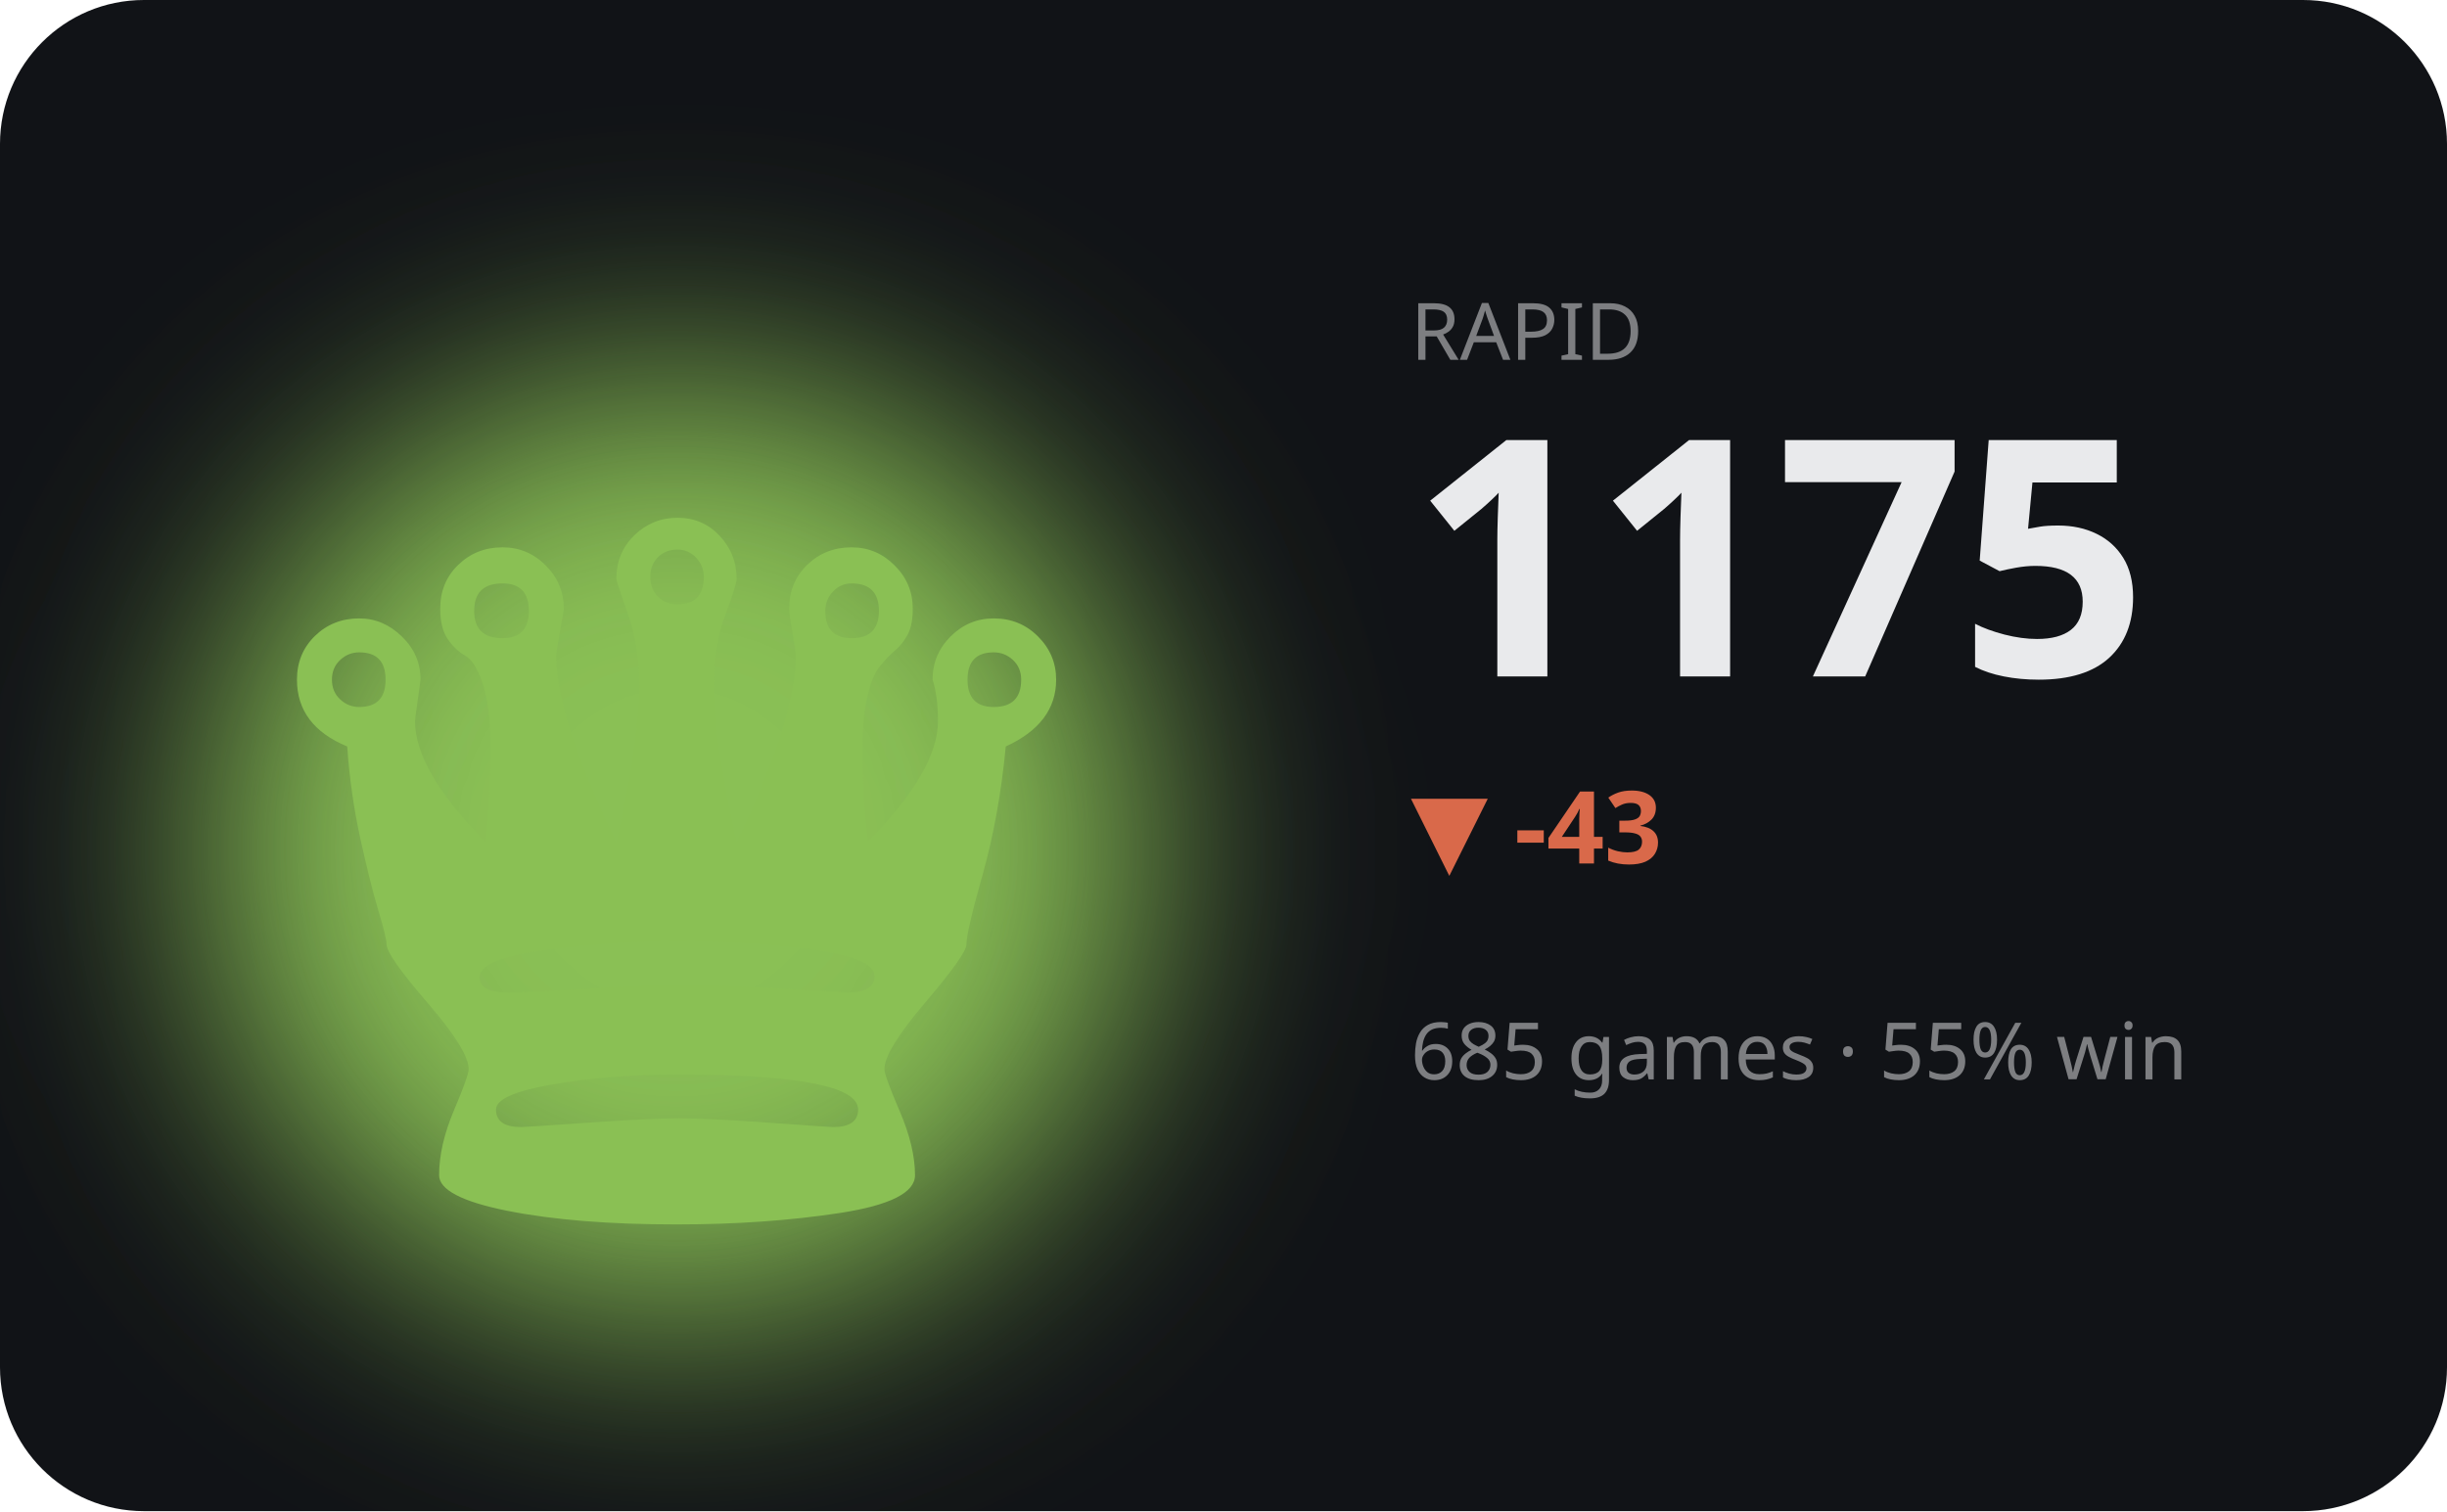
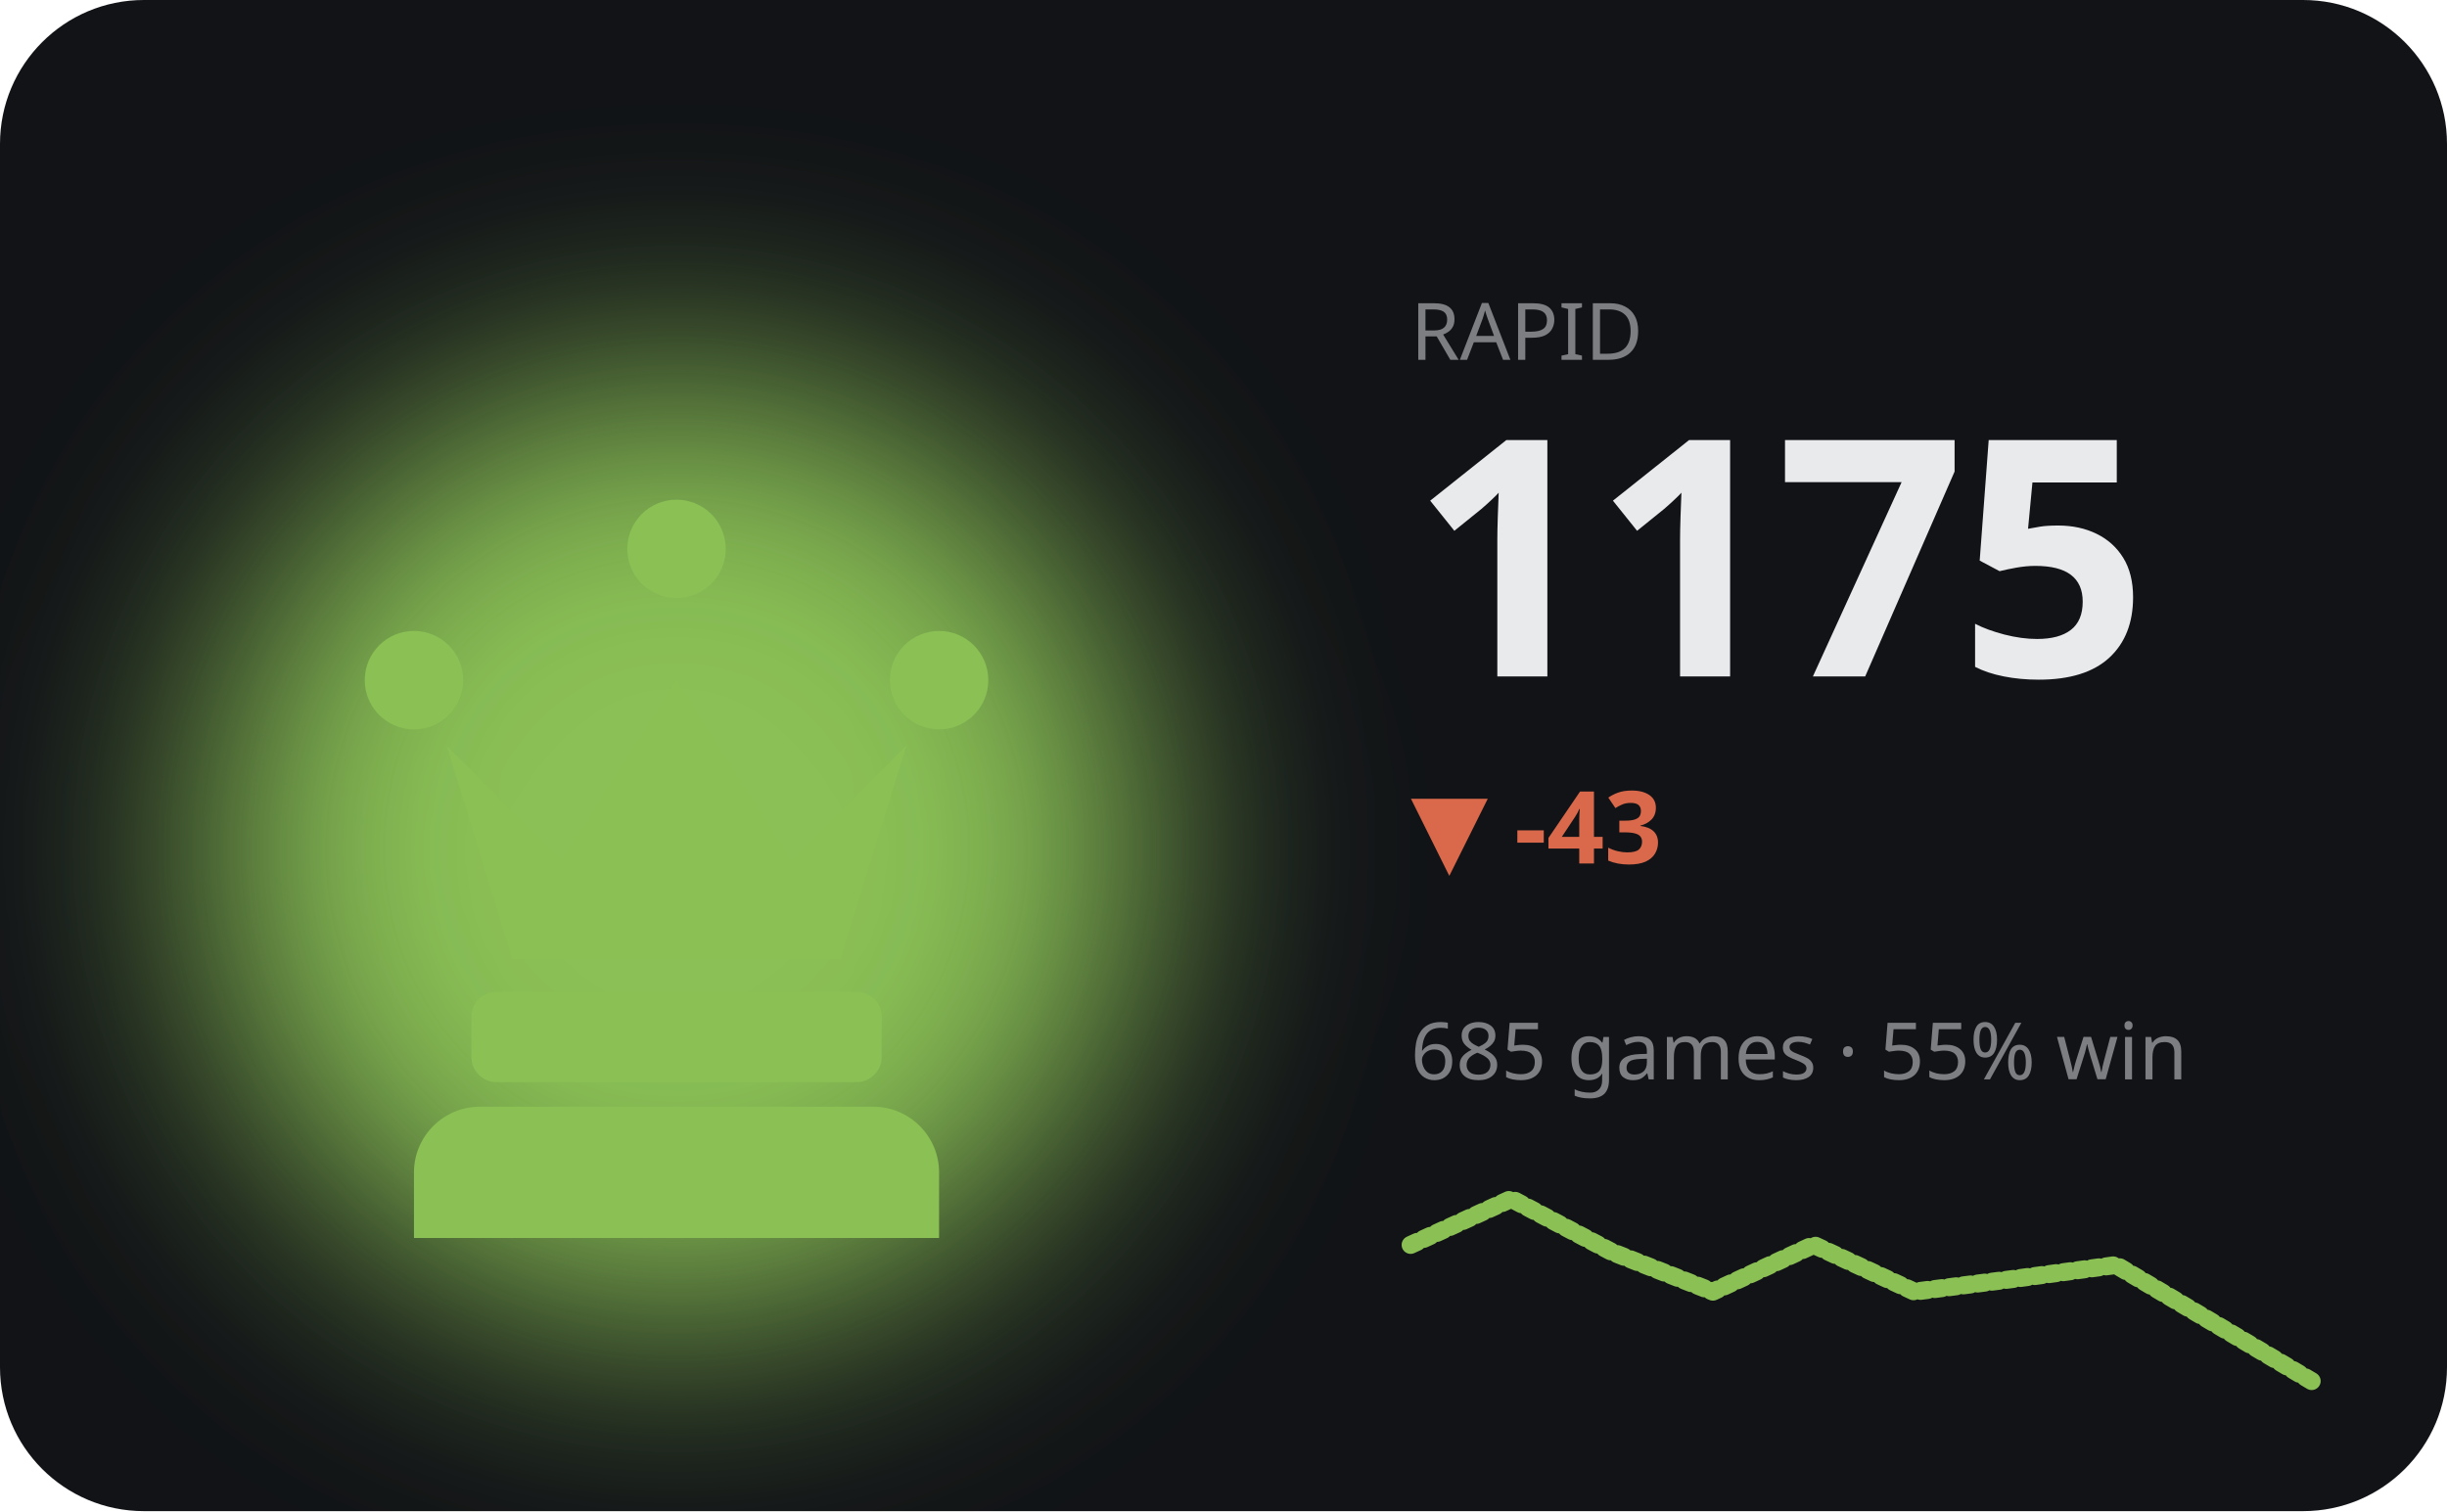
<svg xmlns="http://www.w3.org/2000/svg" viewBox="0 0 340 210" width="340" height="210" role="img" aria-label="RAPID hero">
  <defs>
    <filter id="bA" x="-60%" y="-60%" width="220%" height="220%">
      <feGaussianBlur stdDeviation="17" />
    </filter>
  </defs>
-   <style>text{fill:#e9eaec}.bg{fill:#111317}.acc{fill:#8ac054}.ln{stroke:#8ac054}.area{fill:#8ac054;opacity:.13}.peak{stroke:#8ac054;opacity:.3}.chip{fill:#8ac054;opacity:.14}.down{fill:#d9694a}svg{font-family:'Space Grotesk',system-ui,sans-serif}.lbl{font-weight:600;font-size:11px;letter-spacing:.16em}.big{font-weight:700;font-size:34px;letter-spacing:-.02em}.mid{font-weight:600;font-size:14px}.mut{font-weight:500;font-size:11px;opacity:.5}.ser{font-family:'Instrument Serif',serif;font-weight:400;letter-spacing:0}.mono{font-family:'JetBrains Mono',monospace}.ln{fill:none;stroke-width:2.5;stroke-linecap:round;stroke-linejoin:round}.thin{stroke-width:1.6}.draw{stroke-dasharray:1200;stroke-dashoffset:1200;animation:draw 2.3s cubic-bezier(.6,.05,.2,1) forwards .25s}.dot{animation:pulse 2s ease-in-out infinite}.glow{animation:glow 3.4s ease-in-out infinite}.float{animation:float 6.5s ease-in-out infinite}.shim{animation:shim 3s ease-in-out infinite}@keyframes draw{to{stroke-dashoffset:0}}@keyframes pulse{0%,100%{r:4.5;opacity:1}50%{r:8;opacity:.45}}@keyframes glow{0%,100%{opacity:.14}50%{opacity:.34}}@keyframes float{0%,100%{transform:translateY(0)}50%{transform:translateY(-7px)}}@keyframes shim{0%,100%{opacity:.5}50%{opacity:1}}</style>
+   <style>text{fill:#e9eaec}.bg{fill:#111317}.acc{fill:#8ac054}.ln{stroke:#8ac054}.area{fill:#8ac054;opacity:.13}.peak{stroke:#8ac054;opacity:.3}.chip{fill:#8ac054;opacity:.14}.down{fill:#d9694a}svg{font-family:'Space Grotesk',system-ui,sans-serif}.lbl{font-weight:600;font-size:11px;letter-spacing:.16em}.big{font-weight:700;font-size:34px;letter-spacing:-.02em}.mid{font-weight:600;font-size:14px}.mut{font-weight:500;font-size:11px;opacity:.5}.ser{font-family:'Instrument Serif',serif;font-weight:400;letter-spacing:0}.mono{font-family:'JetBrains Mono',monospace}.ln{fill:none;stroke-width:2.5;stroke-linecap:round;stroke-linejoin:round}.thin{stroke-width:1.6}.draw{stroke-dasharray:1;stroke-dashoffset:0;animation:draw 2.3s cubic-bezier(.6,.05,.2,1) .25s backwards}.dot{animation:pulse 2s ease-in-out infinite}.glow{animation:glow 3.4s ease-in-out infinite}.float{animation:float 6.5s ease-in-out infinite}.shim{animation:shim 3s ease-in-out infinite}@keyframes draw{from{stroke-dashoffset:1}to{stroke-dashoffset:0}}@keyframes pulse{0%,100%{r:4.5;opacity:1}50%{r:8;opacity:.45}}@keyframes glow{0%,100%{opacity:.14}50%{opacity:.34}}@keyframes float{0%,100%{transform:translateY(0)}50%{transform:translateY(-7px)}}@keyframes shim{0%,100%{opacity:.5}50%{opacity:1}}</style>
  <rect class="bg" width="340" height="210" rx="20" />
  <ellipse class="acc glow" cx="94" cy="118" rx="66" ry="66" filter="url(#bA)" />
-   <text class="acc float ser" x="94" y="170" text-anchor="middle" style="font-size:152px">♛</text>
+   <g class="acc float" transform="translate(37.0,62.6) scale(1.14)">
+     <path d="M18 22a6 6 0 1 1 0 12 6 6 0 0 1 0-12zm64 0a6 6 0 1 1 0 12 6 6 0 0 1 0-12zM50 6a6 6 0 1 1 0 12 6 6 0 0 1 0-12zM22 36l8 26h40l8-26-14 14-14-22-14 22zM28 66h44c1.6 0 3 1.3 3 3v5c0 1.6-1.4 3-3 3H28c-1.6 0-3-1.4-3-3v-5c0-1.7 1.4-3 3-3zM26 80h48c4.4 0 8 3.6 8 8v8H18v-8c0-4.4 3.6-8 8-8z" />
+   </g>
  <text class="mut" x="196" y="50">RAPID</text>
  <text class="big" x="196" y="94" style="font-size:46px">1175</text>
  <text class="down mid" x="196" y="120">▼ -43</text>
  <text class="mut" x="196" y="150">685 games · 55% win</text>
-   <polyline class="ln draw" points="196.0,173.0 210.0,166.6 224.0,174.0 238.0,179.5 252.0,173.0 266.0,179.5 280.0,177.7 294.0,175.8 308.0,184.1 322.0,192.4" />
+   <polyline class="ln draw" pathLength="1" points="196.0,173.0 210.0,166.6 224.0,174.0 238.0,179.5 252.0,173.0 266.0,179.5 280.0,177.7 294.0,175.8 308.0,184.1 322.0,192.4" />
</svg>
